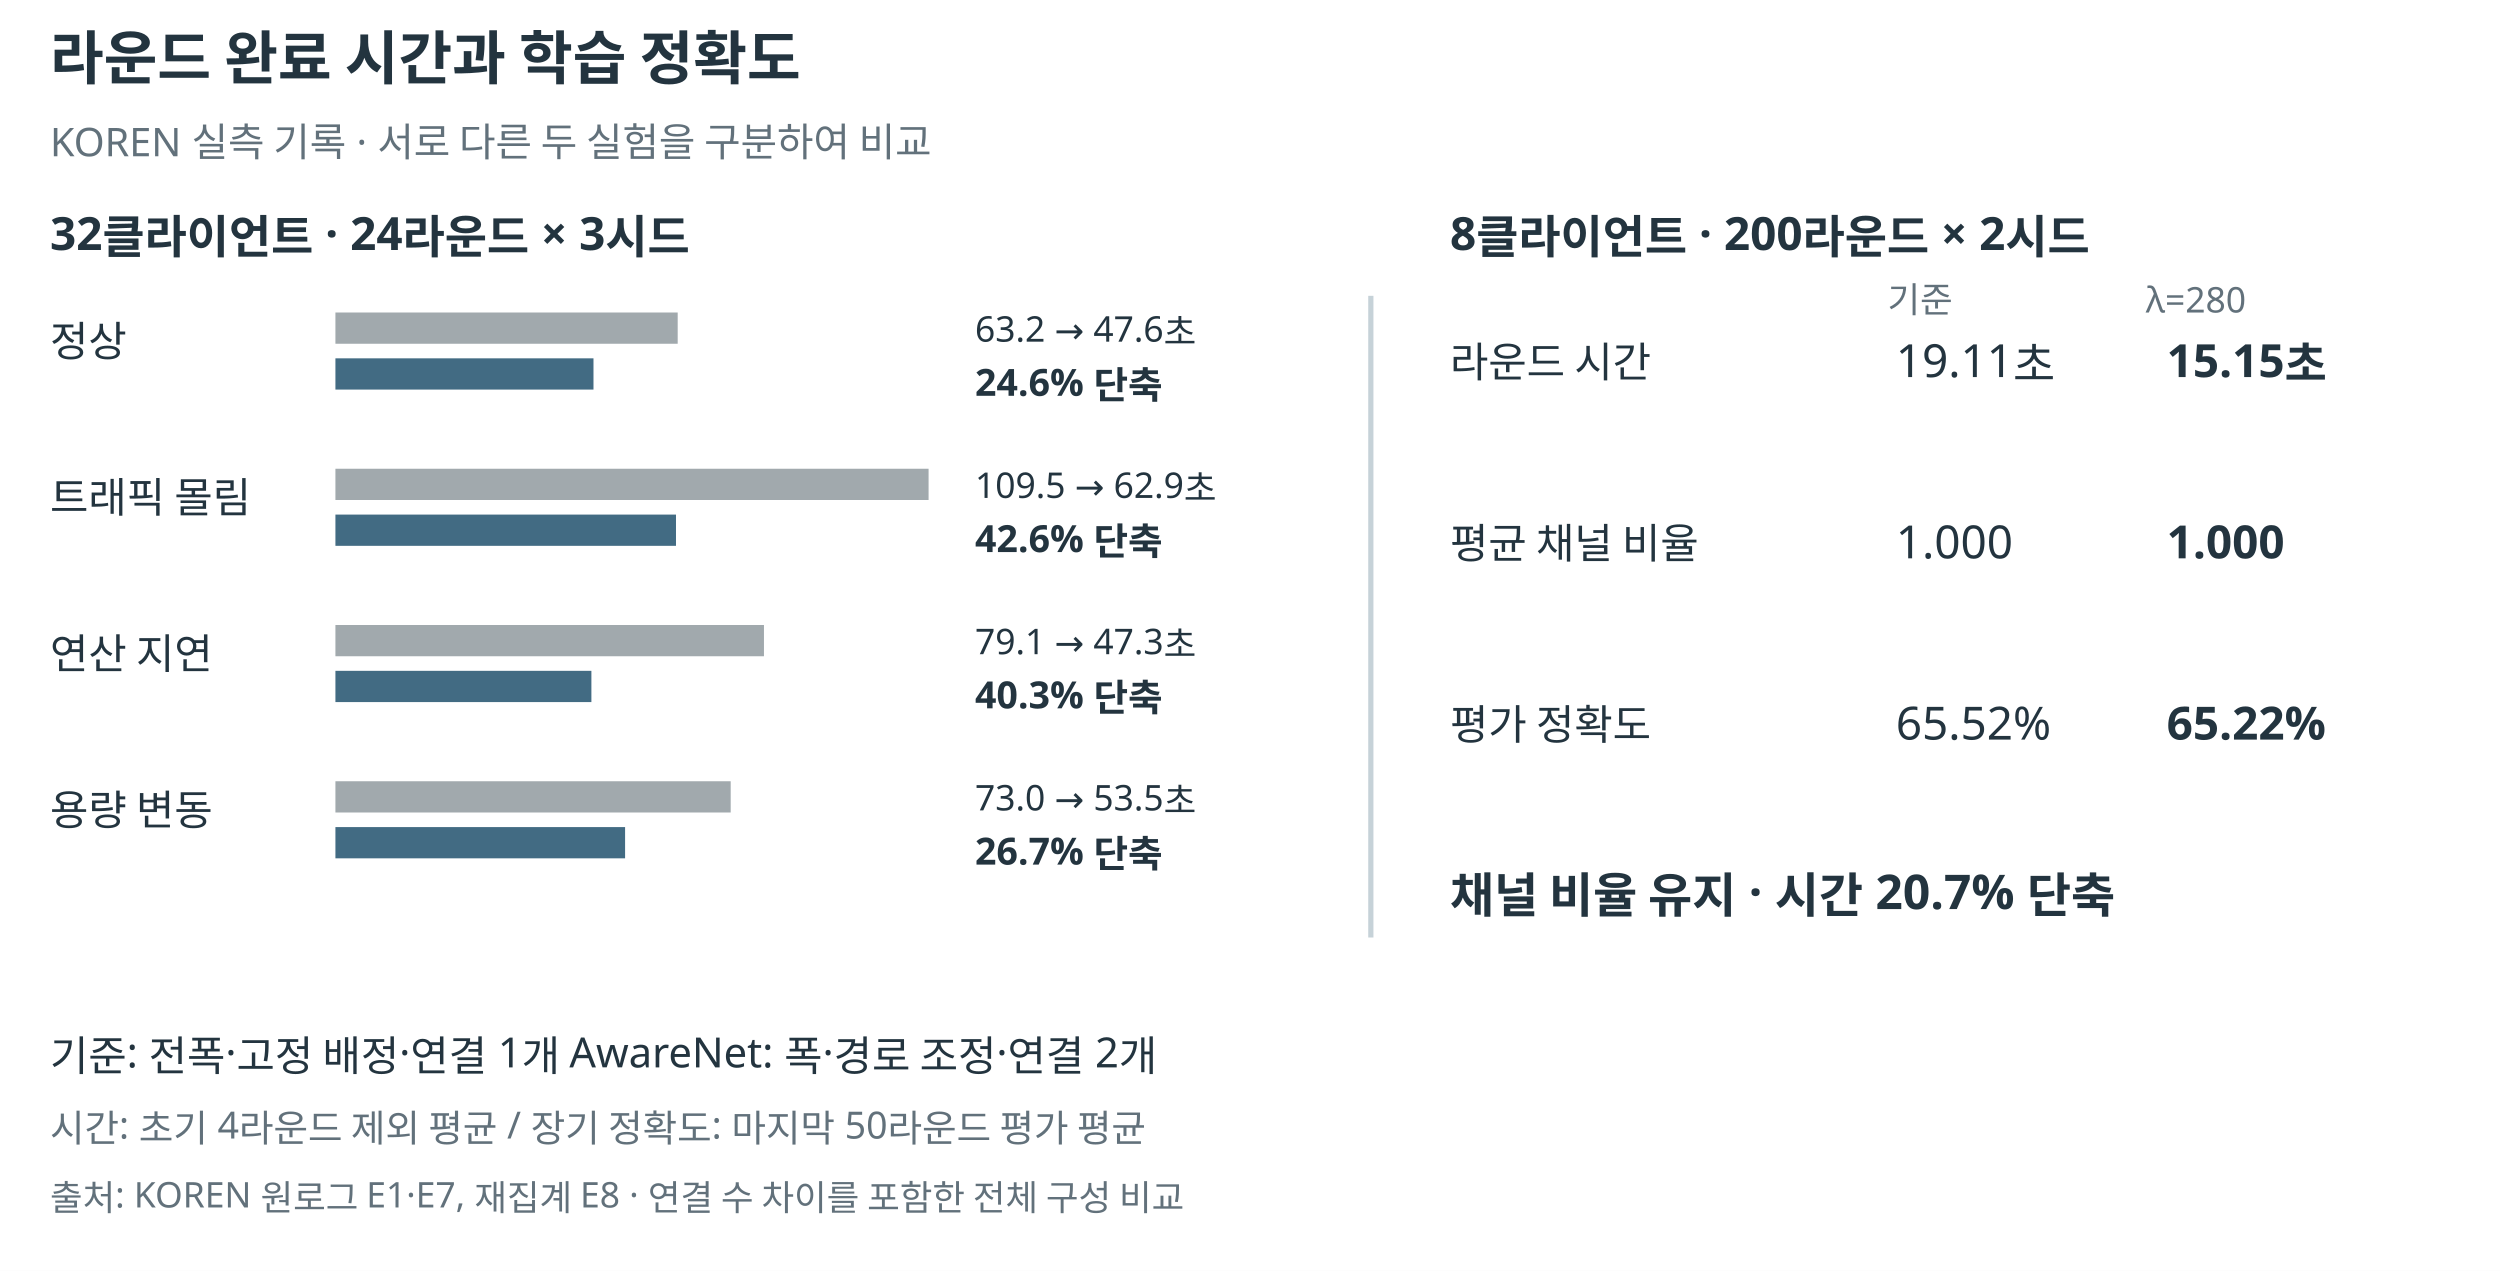
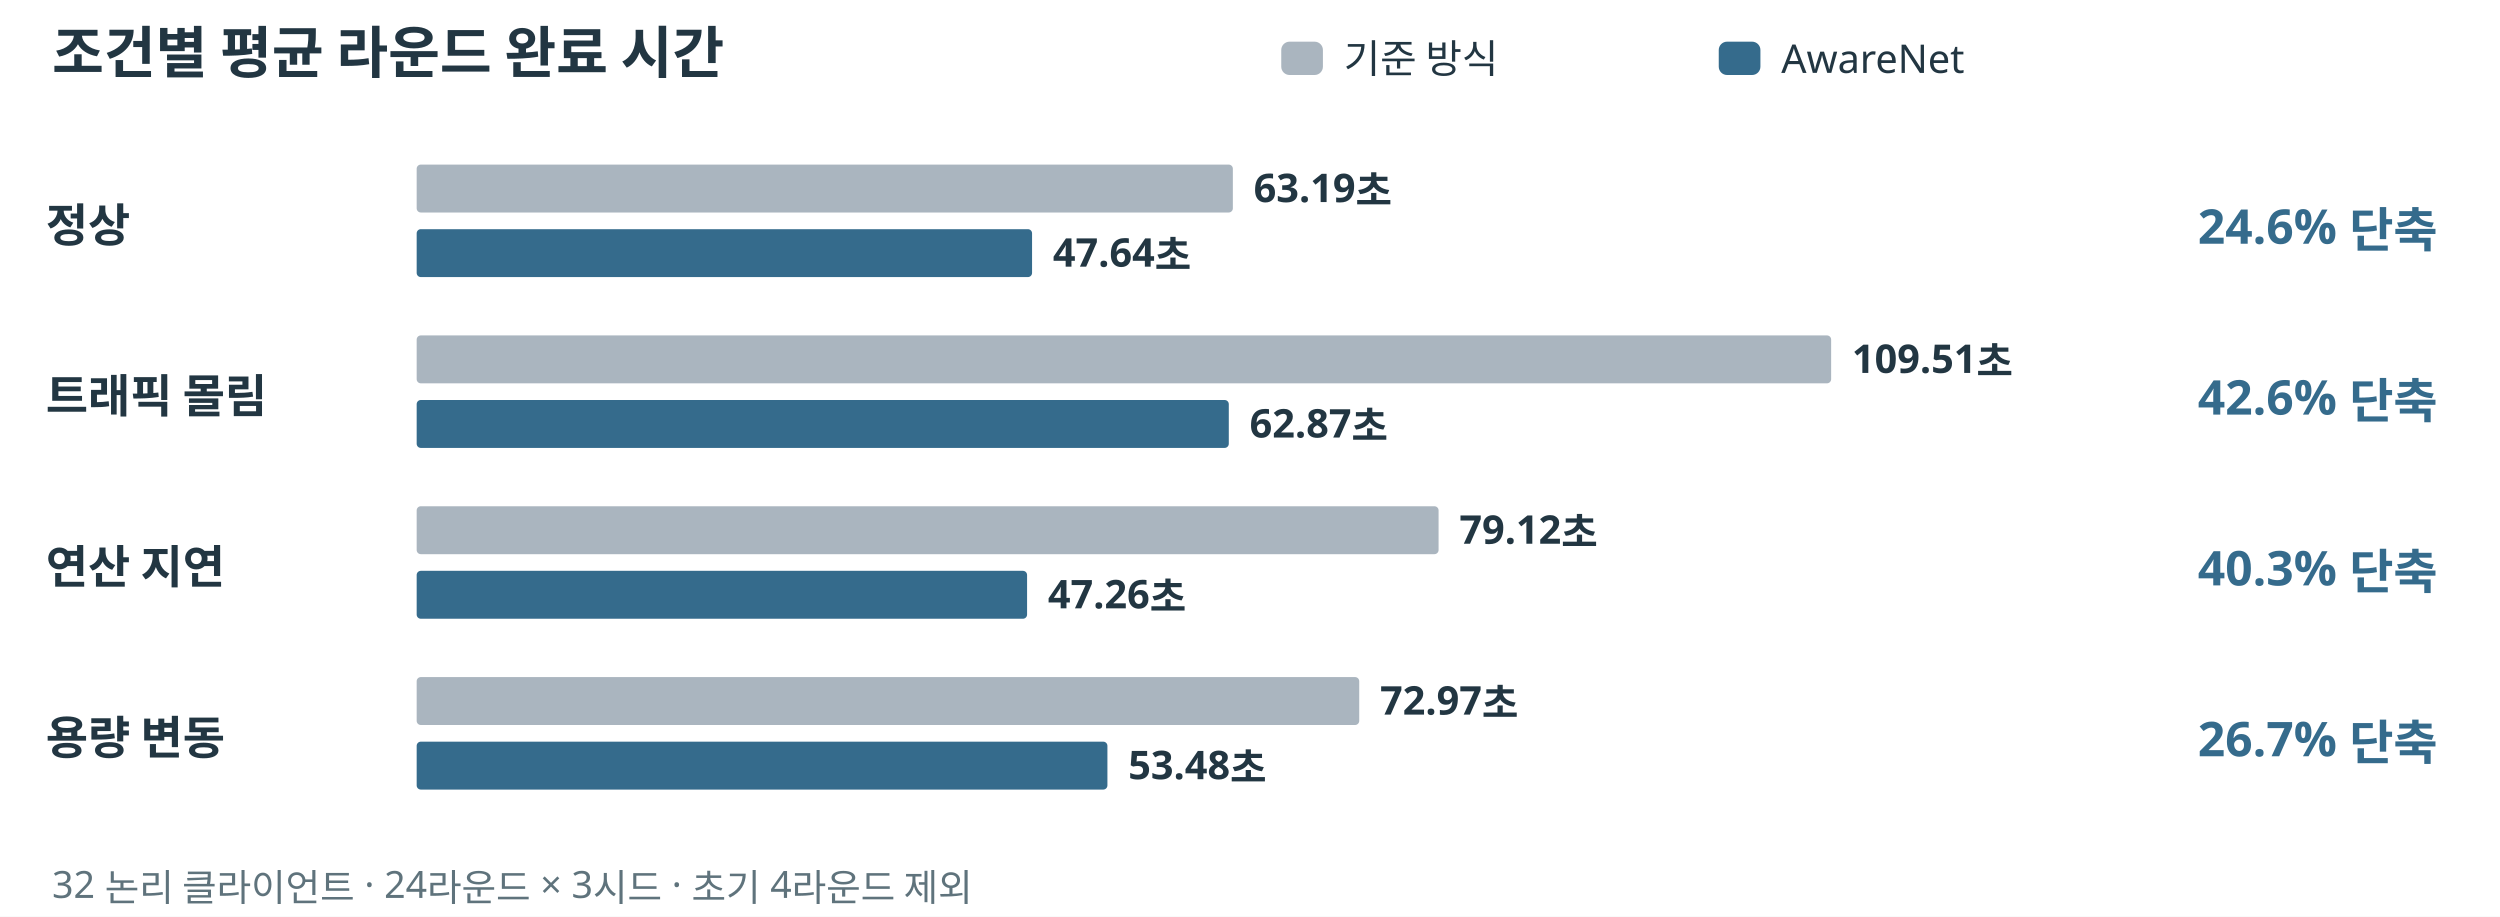
- <svg xmlns="http://www.w3.org/2000/svg" width="1200" height="610" viewBox="0 0 1200 610">
+ <svg xmlns="http://www.w3.org/2000/svg" width="1200" height="440" viewBox="0 0 1200 440" role="img">
  <defs>
-     <marker id="arrow" markerWidth="8" markerHeight="8" refX="7" refY="4" orient="auto-start-reverse">
-       <path d="M0,0 L8,4 L0,8" fill="#426b83" />
+     <marker id="b" markerWidth="8" markerHeight="8" refX="7" refY="4" orient="auto-start-reverse">
+       <path d="M1,1 L7,4 L1,7" fill="none" stroke="#356b8c" stroke-width="1.5" stroke-linejoin="round" />
+     </marker>
+     <marker id="t" markerWidth="8" markerHeight="8" refX="7" refY="4" orient="auto-start-reverse">
+       <path d="M1,1 L7,4 L1,7" fill="none" stroke="#b66b32" stroke-width="1.5" stroke-linejoin="round" />
+     </marker>
+     <marker id="g" markerWidth="8" markerHeight="8" refX="7" refY="4" orient="auto-start-reverse">
+       <path d="M1,1 L7,4 L1,7" fill="none" stroke="#b66b32" stroke-width="1.5" stroke-linejoin="round" />
+     </marker>
+     <marker id="r" markerWidth="8" markerHeight="8" refX="7" refY="4" orient="auto-start-reverse">
+       <path d="M1,1 L7,4 L1,7" fill="none" stroke="#af6878" stroke-width="1.5" stroke-linejoin="round" />
    </marker>
  </defs>
  <rect width="100%" height="100%" fill="white" />
-   <text x="24" y="38" font-family="Malgun Gothic,맑은 고딕,sans-serif" font-size="28" font-weight="700" fill="#23343f" text-anchor="start">라운드 완료 시간과 학습 정확도</text>
-   <text x="24" y="75" font-family="Malgun Gothic,맑은 고딕,sans-serif" font-size="19" font-weight="400" fill="#62717b" text-anchor="start">KOREN 실측 기록 · 서로 다른 두 실험을 구분하여 비교</text>
-   <text x="24" y="120" font-family="Malgun Gothic,맑은 고딕,sans-serif" font-size="22" font-weight="700" fill="#23343f" text-anchor="start">32클라이언트 · 24라운드 × 3시드</text>
-   <text x="696" y="120" font-family="Malgun Gothic,맑은 고딕,sans-serif" font-size="22" font-weight="700" fill="#23343f" text-anchor="start">8클라이언트 · 200라운드 × 2시드</text>
-   <text x="24" y="171" font-family="Malgun Gothic,맑은 고딕,sans-serif" font-size="20" font-weight="400" fill="#23343f" text-anchor="start">정상</text>
-   <rect x="161" y="150" width="164.291" height="15" rx="0" fill="#a1a9ad" stroke="none" stroke-width="1.5" />
-   <rect x="161" y="172" width="123.873" height="15" rx="0" fill="#426b83" stroke="none" stroke-width="1.5" />
-   <text x="468" y="164" font-family="Malgun Gothic,맑은 고딕,sans-serif" font-size="17" font-weight="400" fill="#23343f" text-anchor="start">63.2 → 47.6초</text>
-   <text x="468" y="190" font-family="Malgun Gothic,맑은 고딕,sans-serif" font-size="18" font-weight="700" fill="#23343f" text-anchor="start">24.6% 단축</text>
-   <text x="24" y="246" font-family="Malgun Gothic,맑은 고딕,sans-serif" font-size="20" font-weight="400" fill="#23343f" text-anchor="start">트래픽 몰림</text>
-   <rect x="161" y="225" width="284.72" height="15" rx="0" fill="#a1a9ad" stroke="none" stroke-width="1.5" />
-   <rect x="161" y="247" width="163.474" height="15" rx="0" fill="#426b83" stroke="none" stroke-width="1.5" />
-   <text x="468" y="239" font-family="Malgun Gothic,맑은 고딕,sans-serif" font-size="17" font-weight="400" fill="#23343f" text-anchor="start">109.5 → 62.9초</text>
-   <text x="468" y="265" font-family="Malgun Gothic,맑은 고딕,sans-serif" font-size="18" font-weight="700" fill="#23343f" text-anchor="start">42.6% 단축</text>
-   <text x="24" y="321" font-family="Malgun Gothic,맑은 고딕,sans-serif" font-size="20" font-weight="400" fill="#23343f" text-anchor="start">연산 지연</text>
-   <rect x="161" y="300" width="205.701" height="15" rx="0" fill="#a1a9ad" stroke="none" stroke-width="1.5" />
-   <rect x="161" y="322" width="122.87" height="15" rx="0" fill="#426b83" stroke="none" stroke-width="1.5" />
-   <text x="468" y="314" font-family="Malgun Gothic,맑은 고딕,sans-serif" font-size="17" font-weight="400" fill="#23343f" text-anchor="start">79.1 → 47.3초</text>
-   <text x="468" y="340" font-family="Malgun Gothic,맑은 고딕,sans-serif" font-size="18" font-weight="700" fill="#23343f" text-anchor="start">40.3% 단축</text>
-   <text x="24" y="396" font-family="Malgun Gothic,맑은 고딕,sans-serif" font-size="20" font-weight="400" fill="#23343f" text-anchor="start">용량 변동</text>
-   <rect x="161" y="375" width="189.729" height="15" rx="0" fill="#a1a9ad" stroke="none" stroke-width="1.5" />
-   <rect x="161" y="397" width="139.041" height="15" rx="0" fill="#426b83" stroke="none" stroke-width="1.5" />
-   <text x="468" y="389" font-family="Malgun Gothic,맑은 고딕,sans-serif" font-size="17" font-weight="400" fill="#23343f" text-anchor="start">73.0 → 53.5초</text>
-   <text x="468" y="415" font-family="Malgun Gothic,맑은 고딕,sans-serif" font-size="18" font-weight="700" fill="#23343f" text-anchor="start">26.7% 단축</text>
-   <polyline points="658,142 658,450" fill="none" stroke="#c6d2d8" stroke-width="2.5" />
-   <text x="696" y="181" font-family="Malgun Gothic,맑은 고딕,sans-serif" font-size="20" font-weight="400" fill="#23343f" text-anchor="start">라운드 시간</text>
-   <text x="910" y="181" font-family="Malgun Gothic,맑은 고딕,sans-serif" font-size="22" font-weight="400" fill="#23343f" text-anchor="start">19.11초</text>
-   <text x="1040" y="181" font-family="Malgun Gothic,맑은 고딕,sans-serif" font-size="22" font-weight="700" fill="#23343f" text-anchor="start">15.15초</text>
-   <text x="696" y="268" font-family="Malgun Gothic,맑은 고딕,sans-serif" font-size="20" font-weight="400" fill="#23343f" text-anchor="start">평균 채널 비율</text>
-   <text x="910" y="268" font-family="Malgun Gothic,맑은 고딕,sans-serif" font-size="22" font-weight="400" fill="#23343f" text-anchor="start">1.000</text>
-   <text x="1040" y="268" font-family="Malgun Gothic,맑은 고딕,sans-serif" font-size="22" font-weight="700" fill="#23343f" text-anchor="start">1.000</text>
-   <text x="696" y="355" font-family="Malgun Gothic,맑은 고딕,sans-serif" font-size="20" font-weight="400" fill="#23343f" text-anchor="start">평가 정확도</text>
-   <text x="910" y="355" font-family="Malgun Gothic,맑은 고딕,sans-serif" font-size="22" font-weight="400" fill="#23343f" text-anchor="start">65.52%</text>
-   <text x="1040" y="355" font-family="Malgun Gothic,맑은 고딕,sans-serif" font-size="22" font-weight="700" fill="#23343f" text-anchor="start">65.22%</text>
-   <text x="906" y="150" font-family="Malgun Gothic,맑은 고딕,sans-serif" font-size="17" font-weight="400" fill="#62717b" text-anchor="start">기준</text>
-   <text x="1030" y="150" font-family="Malgun Gothic,맑은 고딕,sans-serif" font-size="17" font-weight="400" fill="#62717b" text-anchor="start">λ=280</text>
-   <text x="696" y="438" font-family="Malgun Gothic,맑은 고딕,sans-serif" font-size="23" font-weight="700" fill="#23343f" text-anchor="start">채널 비율 유지 · 시간 20.7% 단축</text>
-   <text x="24" y="514" font-family="Malgun Gothic,맑은 고딕,sans-serif" font-size="20" font-weight="400" fill="#23343f" text-anchor="start">기준: 전폭·고정 배정·연결 1개    AwareNet: 폭·경로 조정·연결 2개</text>
-   <text x="24" y="548" font-family="Malgun Gothic,맑은 고딕,sans-serif" font-size="18" font-weight="400" fill="#62717b" text-anchor="start">시간: 초기 4라운드 제외 평균 / 장기 정확도: 마지막 50라운드 평가 평균</text>
-   <text x="24" y="581" font-family="Malgun Gothic,맑은 고딕,sans-serif" font-size="17" font-weight="400" fill="#62717b" text-anchor="start">출처: KOREN 원로그 E1·E7, 재집계 E8 · 연결 수 차이를 포함한 전체 구성 비교</text>
+   <text x="25" y="35" font-family="Malgun Gothic,맑은 고딕,sans-serif" font-size="27" font-weight="700" fill="#223642" text-anchor="start">조건별 평균 라운드 완료 시간</text>
+   <rect x="615" y="20" width="20" height="16" rx="4" fill="#aab5bf" stroke="none" stroke-width="1.7" />
+   <text x="645" y="35" font-family="Malgun Gothic,맑은 고딕,sans-serif" font-size="19" font-weight="400" fill="#223642" text-anchor="start">기준 방식</text>
+   <rect x="825" y="20" width="20" height="16" rx="4" fill="#356b8c" stroke="none" stroke-width="1.7" />
+   <text x="855" y="35" font-family="Malgun Gothic,맑은 고딕,sans-serif" font-size="19" font-weight="400" fill="#223642" text-anchor="start">AwareNet</text>
+   <text x="22" y="116" font-family="Malgun Gothic,맑은 고딕,sans-serif" font-size="22" font-weight="700" fill="#223642" text-anchor="start">정상</text>
+   <rect x="200" y="79" width="391.771" height="23" rx="2" fill="#aab5bf" stroke="none" stroke-width="1.7" />
+   <text x="601.771" y="97" font-family="Malgun Gothic,맑은 고딕,sans-serif" font-size="19" font-weight="700" fill="#223642" text-anchor="start">63.19초</text>
+   <rect x="200" y="110" width="295.39" height="23" rx="2" fill="#356b8c" stroke="none" stroke-width="1.7" />
+   <text x="505.39" y="128" font-family="Malgun Gothic,맑은 고딕,sans-serif" font-size="19" font-weight="700" fill="#223642" text-anchor="start">47.64초</text>
+   <text x="1170" y="117" font-family="Malgun Gothic,맑은 고딕,sans-serif" font-size="23" font-weight="700" fill="#356b8c" text-anchor="end">24.6% 단축</text>
+   <text x="22" y="198" font-family="Malgun Gothic,맑은 고딕,sans-serif" font-size="22" font-weight="700" fill="#223642" text-anchor="start">트래픽 몰림</text>
+   <rect x="200" y="161" width="678.947" height="23" rx="2" fill="#aab5bf" stroke="none" stroke-width="1.7" />
+   <text x="888.947" y="179" font-family="Malgun Gothic,맑은 고딕,sans-serif" font-size="19" font-weight="700" fill="#223642" text-anchor="start">109.51초</text>
+   <rect x="200" y="192" width="389.823" height="23" rx="2" fill="#356b8c" stroke="none" stroke-width="1.7" />
+   <text x="599.823" y="210" font-family="Malgun Gothic,맑은 고딕,sans-serif" font-size="19" font-weight="700" fill="#223642" text-anchor="start">62.87초</text>
+   <text x="1170" y="199" font-family="Malgun Gothic,맑은 고딕,sans-serif" font-size="23" font-weight="700" fill="#356b8c" text-anchor="end">42.6% 단축</text>
+   <text x="22" y="280" font-family="Malgun Gothic,맑은 고딕,sans-serif" font-size="22" font-weight="700" fill="#223642" text-anchor="start">연산 지연</text>
+   <rect x="200" y="243" width="490.519" height="23" rx="2" fill="#aab5bf" stroke="none" stroke-width="1.7" />
+   <text x="700.519" y="261" font-family="Malgun Gothic,맑은 고딕,sans-serif" font-size="19" font-weight="700" fill="#223642" text-anchor="start">79.12초</text>
+   <rect x="200" y="274" width="292.997" height="23" rx="2" fill="#356b8c" stroke="none" stroke-width="1.7" />
+   <text x="502.997" y="292" font-family="Malgun Gothic,맑은 고딕,sans-serif" font-size="19" font-weight="700" fill="#223642" text-anchor="start">47.26초</text>
+   <text x="1170" y="281" font-family="Malgun Gothic,맑은 고딕,sans-serif" font-size="23" font-weight="700" fill="#356b8c" text-anchor="end">40.3% 단축</text>
+   <text x="22" y="362" font-family="Malgun Gothic,맑은 고딕,sans-serif" font-size="22" font-weight="700" fill="#223642" text-anchor="start">용량 변동</text>
+   <rect x="200" y="325" width="452.431" height="23" rx="2" fill="#aab5bf" stroke="none" stroke-width="1.7" />
+   <text x="662.431" y="343" font-family="Malgun Gothic,맑은 고딕,sans-serif" font-size="19" font-weight="700" fill="#223642" text-anchor="start">72.97초</text>
+   <rect x="200" y="356" width="331.559" height="23" rx="2" fill="#356b8c" stroke="none" stroke-width="1.7" />
+   <text x="541.559" y="374" font-family="Malgun Gothic,맑은 고딕,sans-serif" font-size="19" font-weight="700" fill="#223642" text-anchor="start">53.48초</text>
+   <text x="1170" y="363" font-family="Malgun Gothic,맑은 고딕,sans-serif" font-size="23" font-weight="700" fill="#356b8c" text-anchor="end">26.7% 단축</text>
+   <text x="25" y="431" font-family="Malgun Gothic,맑은 고딕,sans-serif" font-size="18" font-weight="400" fill="#5f737c" text-anchor="start">32 논리 클라이언트 · 24라운드 × 3시드 · 초기 4라운드 제외</text>
</svg>
